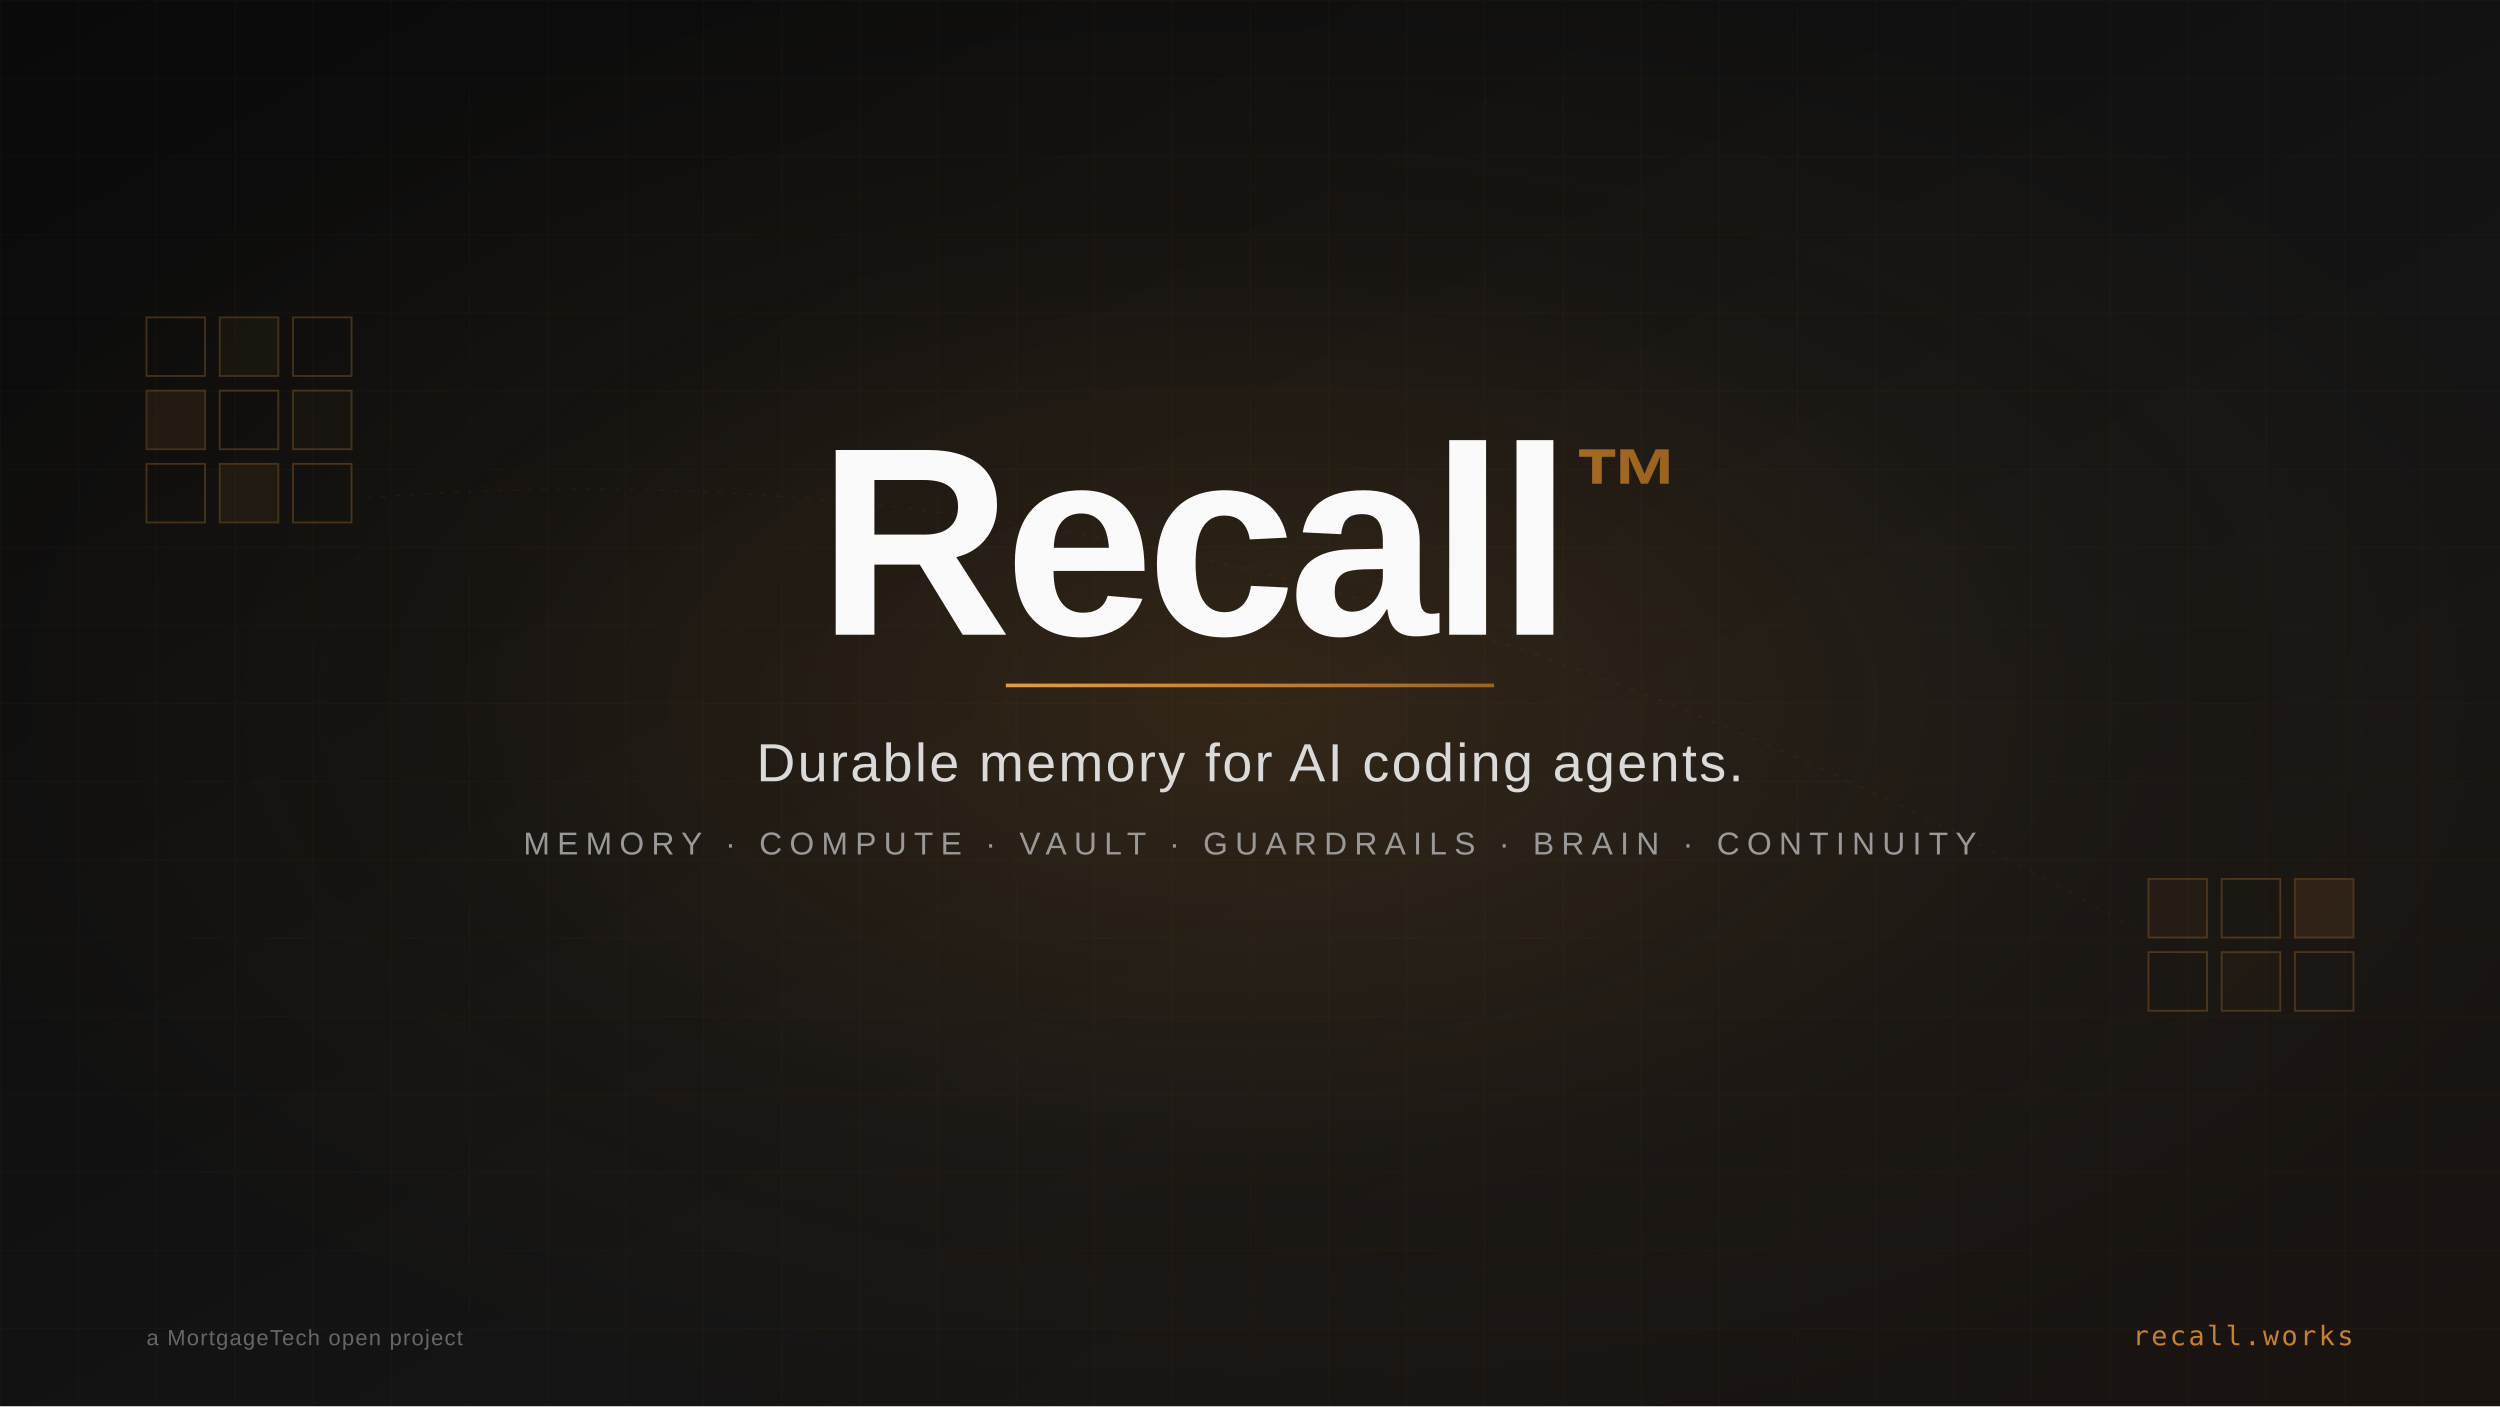
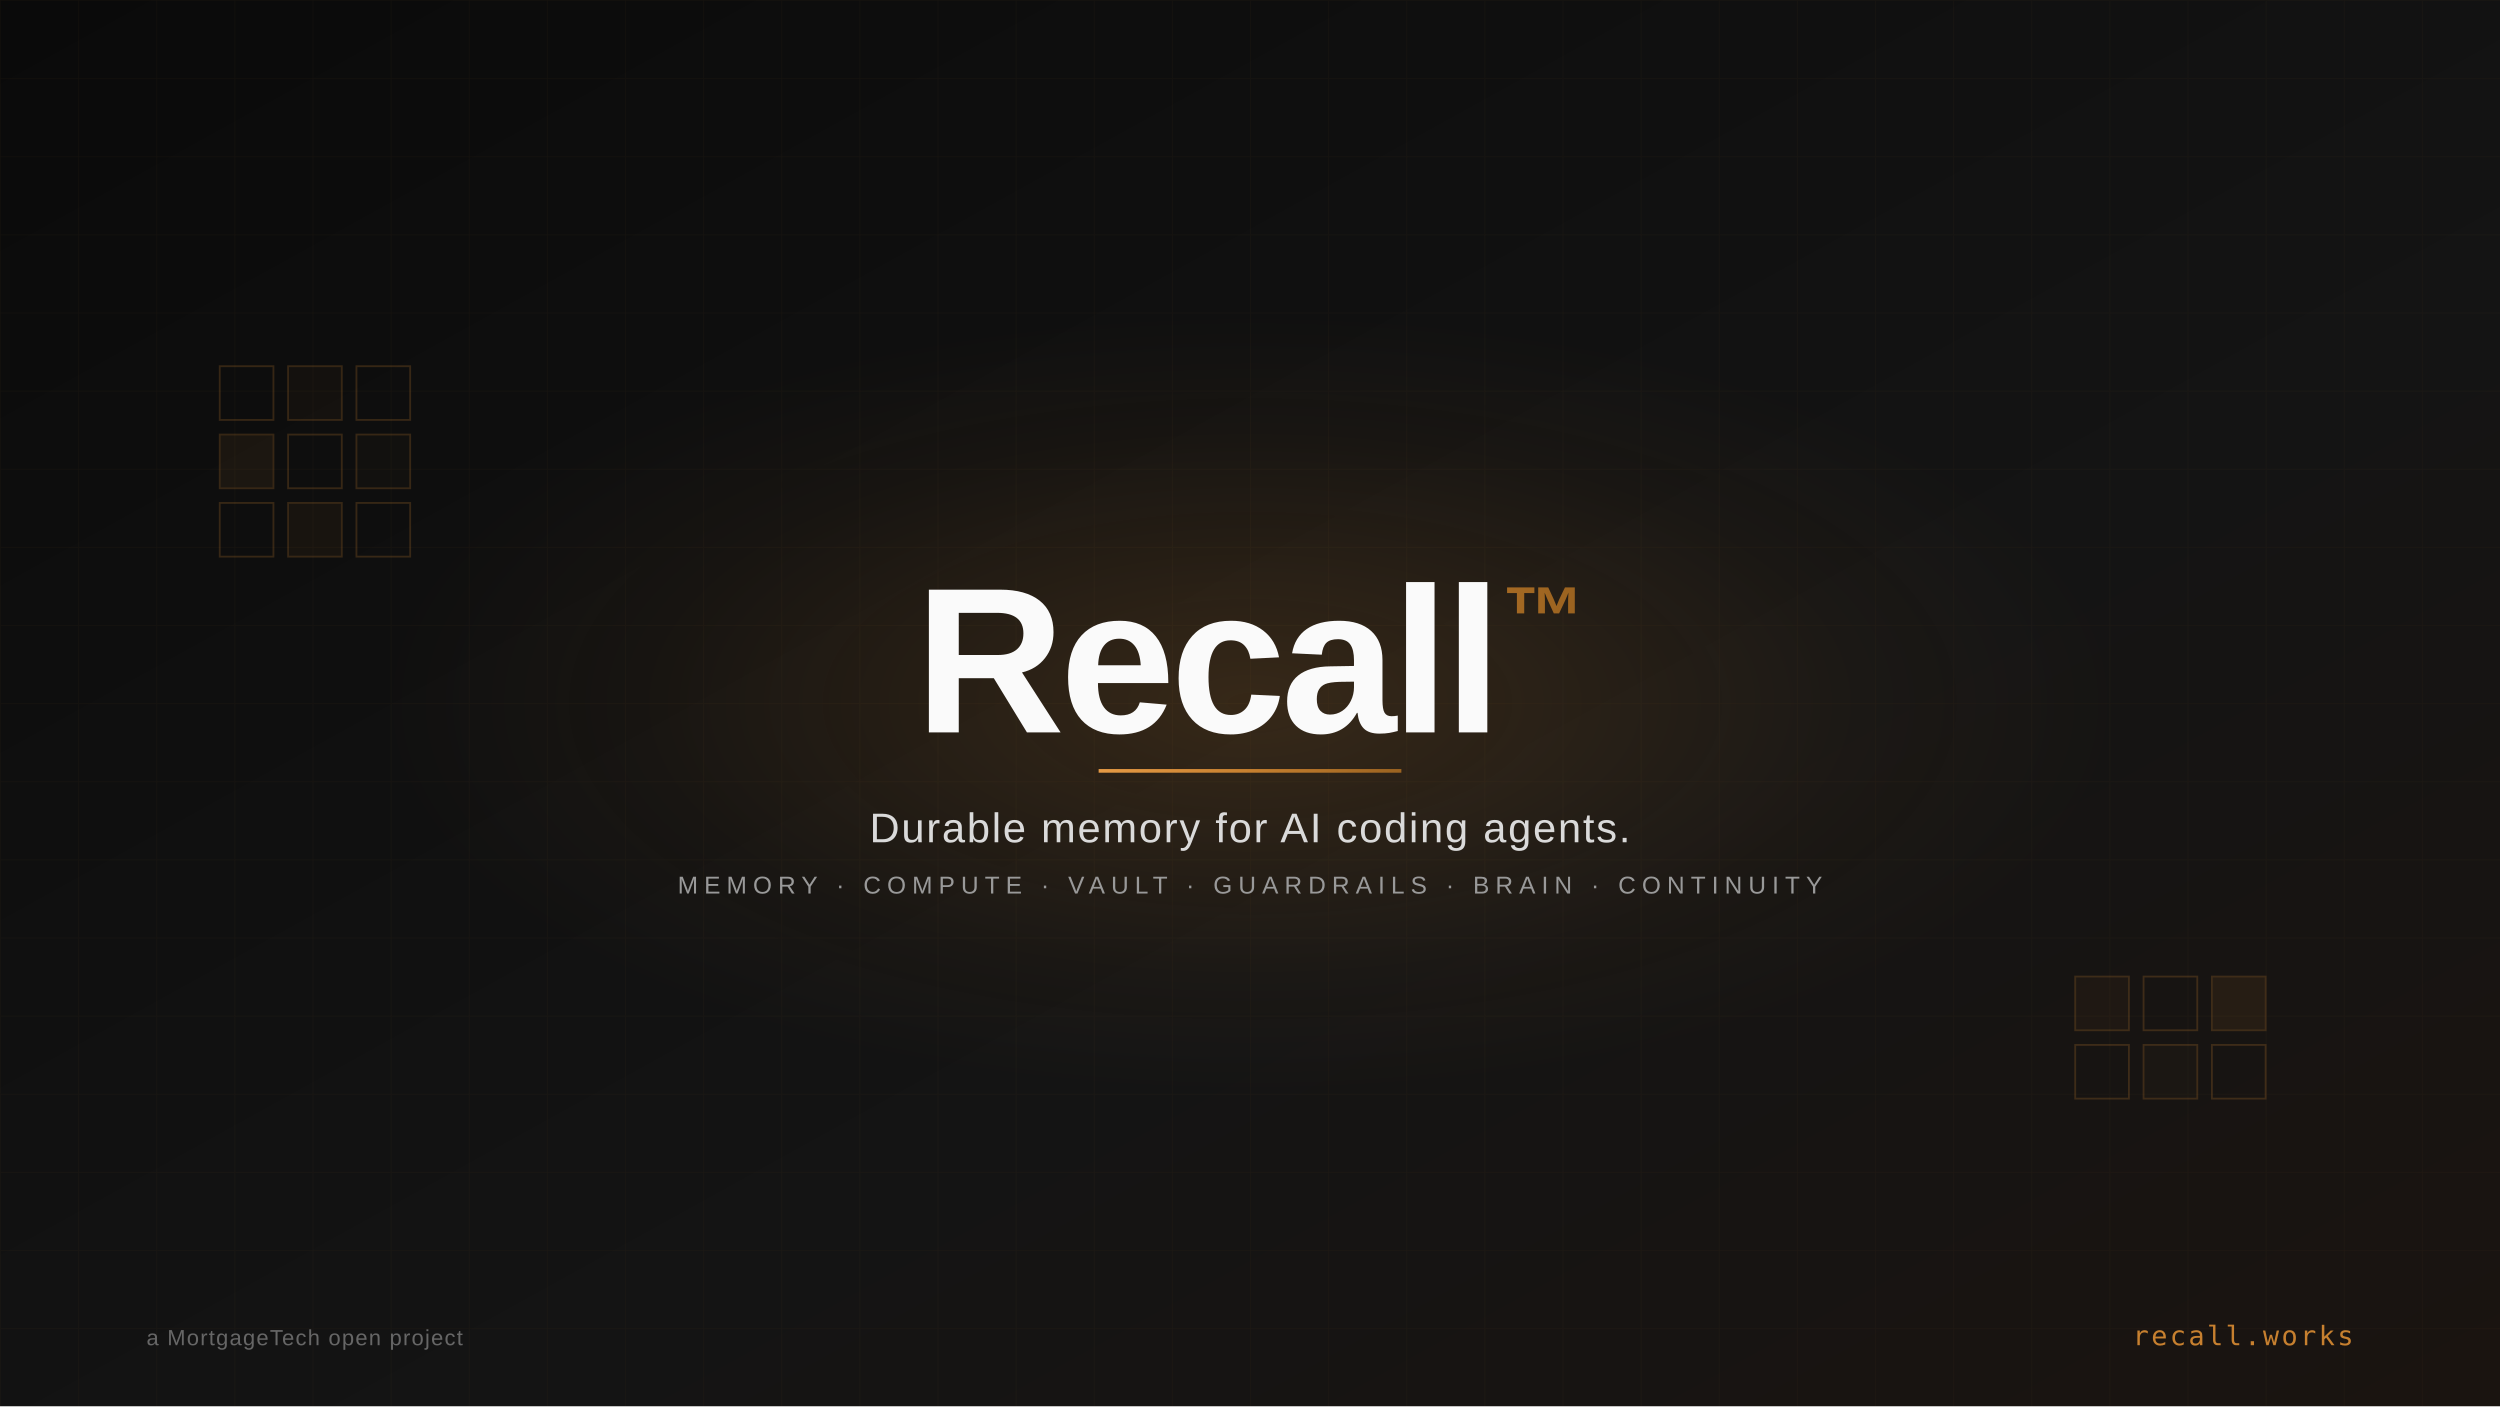
<svg xmlns="http://www.w3.org/2000/svg" viewBox="0 0 2048 1152" width="2048" height="1152">
  <defs>
    <linearGradient id="bg" x1="0" y1="0" x2="1" y2="1">
      <stop offset="0%" stop-color="#0a0a0a" />
      <stop offset="60%" stop-color="#141414" />
      <stop offset="100%" stop-color="#1a1410" />
    </linearGradient>
-     <radialGradient id="glow" cx="50%" cy="50%" r="55%">
-       <stop offset="0%" stop-color="#C7802F" stop-opacity="0.18" />
-       <stop offset="60%" stop-color="#C7802F" stop-opacity="0.04" />
+     <radialGradient id="glow" cx="50%" cy="50%" r="40%">
+       <stop offset="0%" stop-color="#C7802F" stop-opacity="0.20" />
+       <stop offset="70%" stop-color="#C7802F" stop-opacity="0.04" />
      <stop offset="100%" stop-color="#C7802F" stop-opacity="0" />
    </radialGradient>
    <linearGradient id="accent" x1="0" y1="0" x2="1" y2="0">
      <stop offset="0%" stop-color="#E59A45" />
      <stop offset="50%" stop-color="#C7802F" />
      <stop offset="100%" stop-color="#9B6320" />
    </linearGradient>
    <pattern id="grid" x="0" y="0" width="64" height="64" patternUnits="userSpaceOnUse">
      <path d="M 64 0 L 0 0 0 64" fill="none" stroke="#C7802F" stroke-opacity="0.05" stroke-width="1" />
    </pattern>
-     <filter id="soft" x="-50%" y="-50%" width="200%" height="200%">
-       <feGaussianBlur stdDeviation="2" />
-     </filter>
  </defs>
  <rect width="2048" height="1152" fill="url(#bg)" />
  <rect width="2048" height="1152" fill="url(#grid)" />
-   <rect width="2048" height="1152" fill="url(#glow)" />
-   <g opacity="0.30">
-     <g transform="translate(120,260)">
-       <rect x="0" y="0" width="48" height="48" fill="none" stroke="#C7802F" stroke-width="1.5" />
-       <rect x="60" y="0" width="48" height="48" fill="#C7802F" fill-opacity="0.18" stroke="#C7802F" stroke-width="1.5" />
-       <rect x="120" y="0" width="48" height="48" fill="none" stroke="#C7802F" stroke-width="1.5" />
-       <rect x="0" y="60" width="48" height="48" fill="#C7802F" fill-opacity="0.35" stroke="#C7802F" stroke-width="1.5" />
-       <rect x="60" y="60" width="48" height="48" fill="none" stroke="#C7802F" stroke-width="1.5" />
-       <rect x="120" y="60" width="48" height="48" fill="#C7802F" fill-opacity="0.10" stroke="#C7802F" stroke-width="1.5" />
-       <rect x="0" y="120" width="48" height="48" fill="none" stroke="#C7802F" stroke-width="1.5" />
-       <rect x="60" y="120" width="48" height="48" fill="#C7802F" fill-opacity="0.25" stroke="#C7802F" stroke-width="1.5" />
-       <rect x="120" y="120" width="48" height="48" fill="none" stroke="#C7802F" stroke-width="1.5" />
+   <ellipse cx="1024" cy="576" rx="900" ry="400" fill="url(#glow)" />
+   <g opacity="0.22">
+     <g transform="translate(180,300)">
+       <rect x="0" y="0" width="44" height="44" fill="none" stroke="#C7802F" stroke-width="1.5" />
+       <rect x="56" y="0" width="44" height="44" fill="#C7802F" fill-opacity="0.18" stroke="#C7802F" stroke-width="1.5" />
+       <rect x="112" y="0" width="44" height="44" fill="none" stroke="#C7802F" stroke-width="1.5" />
+       <rect x="0" y="56" width="44" height="44" fill="#C7802F" fill-opacity="0.35" stroke="#C7802F" stroke-width="1.5" />
+       <rect x="56" y="56" width="44" height="44" fill="none" stroke="#C7802F" stroke-width="1.5" />
+       <rect x="112" y="56" width="44" height="44" fill="#C7802F" fill-opacity="0.10" stroke="#C7802F" stroke-width="1.5" />
+       <rect x="0" y="112" width="44" height="44" fill="none" stroke="#C7802F" stroke-width="1.5" />
+       <rect x="56" y="112" width="44" height="44" fill="#C7802F" fill-opacity="0.25" stroke="#C7802F" stroke-width="1.5" />
+       <rect x="112" y="112" width="44" height="44" fill="none" stroke="#C7802F" stroke-width="1.5" />
    </g>
-     <g transform="translate(1760,720)">
-       <rect x="0" y="0" width="48" height="48" fill="#C7802F" fill-opacity="0.20" stroke="#C7802F" stroke-width="1.5" />
-       <rect x="60" y="0" width="48" height="48" fill="none" stroke="#C7802F" stroke-width="1.5" />
-       <rect x="120" y="0" width="48" height="48" fill="#C7802F" fill-opacity="0.40" stroke="#C7802F" stroke-width="1.5" />
-       <rect x="0" y="60" width="48" height="48" fill="none" stroke="#C7802F" stroke-width="1.5" />
-       <rect x="60" y="60" width="48" height="48" fill="#C7802F" fill-opacity="0.10" stroke="#C7802F" stroke-width="1.5" />
-       <rect x="120" y="60" width="48" height="48" fill="none" stroke="#C7802F" stroke-width="1.5" />
+     <g transform="translate(1700,800)">
+       <rect x="0" y="0" width="44" height="44" fill="#C7802F" fill-opacity="0.20" stroke="#C7802F" stroke-width="1.5" />
+       <rect x="56" y="0" width="44" height="44" fill="none" stroke="#C7802F" stroke-width="1.5" />
+       <rect x="112" y="0" width="44" height="44" fill="#C7802F" fill-opacity="0.40" stroke="#C7802F" stroke-width="1.5" />
+       <rect x="0" y="56" width="44" height="44" fill="none" stroke="#C7802F" stroke-width="1.5" />
+       <rect x="56" y="56" width="44" height="44" fill="#C7802F" fill-opacity="0.10" stroke="#C7802F" stroke-width="1.5" />
+       <rect x="112" y="56" width="44" height="44" fill="none" stroke="#C7802F" stroke-width="1.5" />
    </g>
-     <path d="M 300 408 Q 1024 350 1748 760" stroke="#C7802F" stroke-width="1" fill="none" opacity="0.25" stroke-dasharray="4 8" />
  </g>
-   <g transform="translate(1024,520)" text-anchor="middle">
-     <text font-family="'Segoe UI', 'Helvetica Neue', Arial, sans-serif" font-weight="700" font-size="220" fill="#fafafa" letter-spacing="-6">
-       Recall<tspan font-size="90" dy="-90" fill="url(#accent)">™</tspan>
-     </text>
-   </g>
-   <rect x="824" y="560" width="400" height="3" fill="url(#accent)" />
-   <text x="1024" y="640" text-anchor="middle" font-family="'Segoe UI', 'Helvetica Neue', Arial, sans-serif" font-weight="400" font-size="44" fill="#dadada" letter-spacing="2">
+   <text x="1024" y="600" text-anchor="middle" font-family="'Segoe UI', 'Helvetica Neue', Arial, sans-serif" font-weight="700" font-size="170" fill="#fafafa" letter-spacing="-4">Recall<tspan font-size="68" dy="-72" fill="url(#accent)">™</tspan>
+   </text>
+   <rect x="900" y="630" width="248" height="3" fill="url(#accent)" />
+   <text x="1024" y="690" text-anchor="middle" font-family="'Segoe UI', 'Helvetica Neue', Arial, sans-serif" font-weight="400" font-size="34" fill="#dadada" letter-spacing="1.5">
    Durable memory for AI coding agents.
  </text>
-   <text x="1024" y="700" text-anchor="middle" font-family="'Segoe UI', 'Helvetica Neue', Arial, sans-serif" font-weight="300" font-size="26" fill="#999" letter-spacing="6" textLength="900" lengthAdjust="spacingAndGlyphs">
+   <text x="1024" y="732" text-anchor="middle" font-family="'Segoe UI', 'Helvetica Neue', Arial, sans-serif" font-weight="300" font-size="20" fill="#999" letter-spacing="5">
    MEMORY  ·  COMPUTE  ·  VAULT  ·  GUARDRAILS  ·  BRAIN  ·  CONTINUITY
  </text>
  <text x="1928" y="1102" text-anchor="end" font-family="'JetBrains Mono', 'Consolas', monospace" font-size="22" fill="#C7802F" letter-spacing="2">
    recall.works
  </text>
  <text x="120" y="1102" font-family="'Segoe UI', 'Helvetica Neue', Arial, sans-serif" font-size="18" fill="#666" letter-spacing="1">
    a MortgageTech open project
  </text>
</svg>
